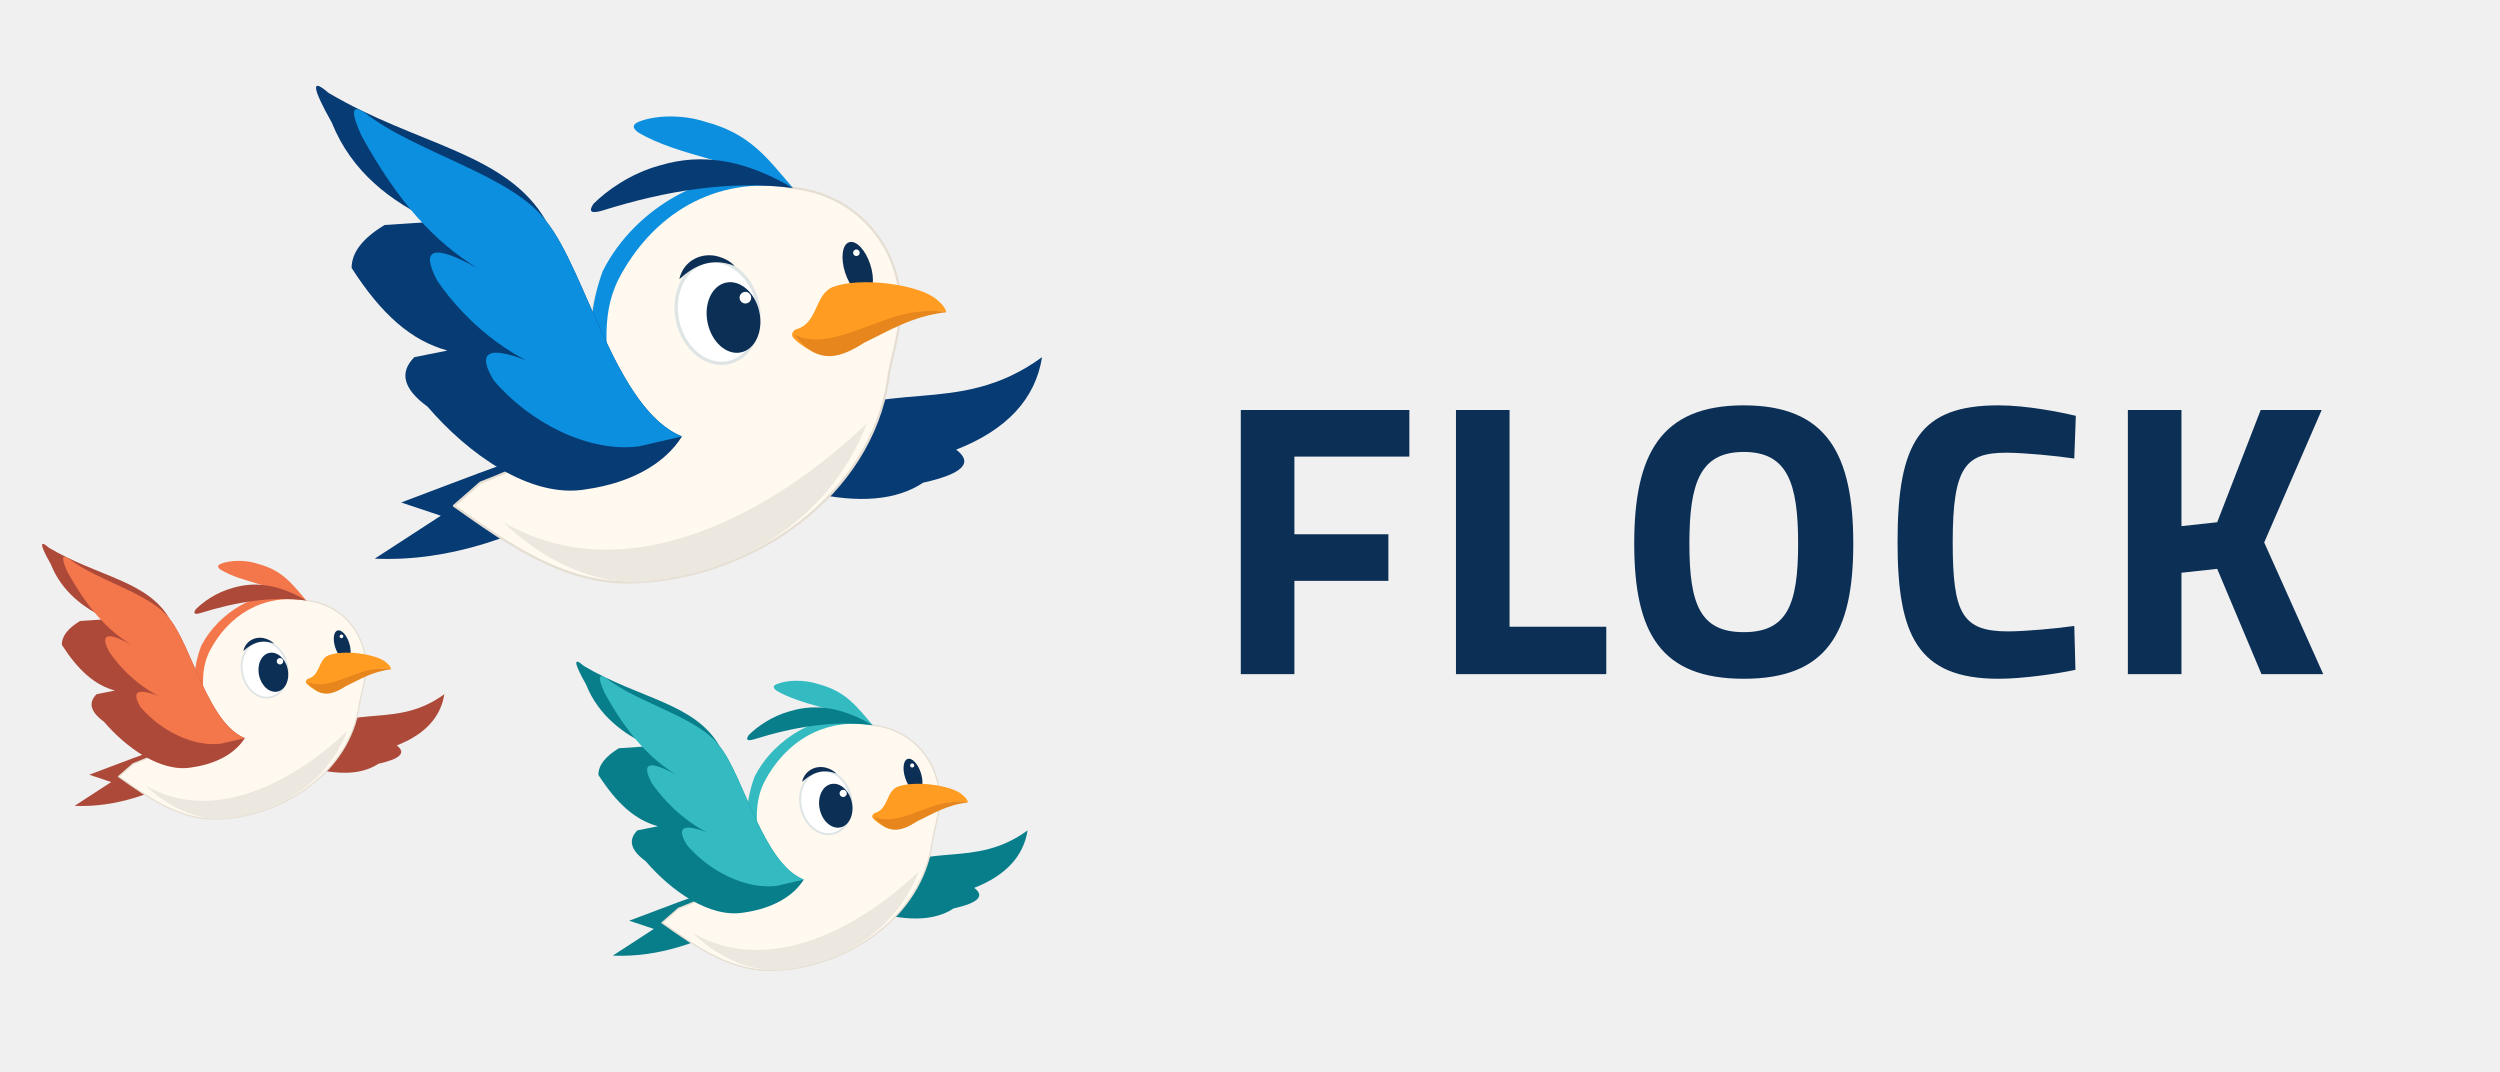
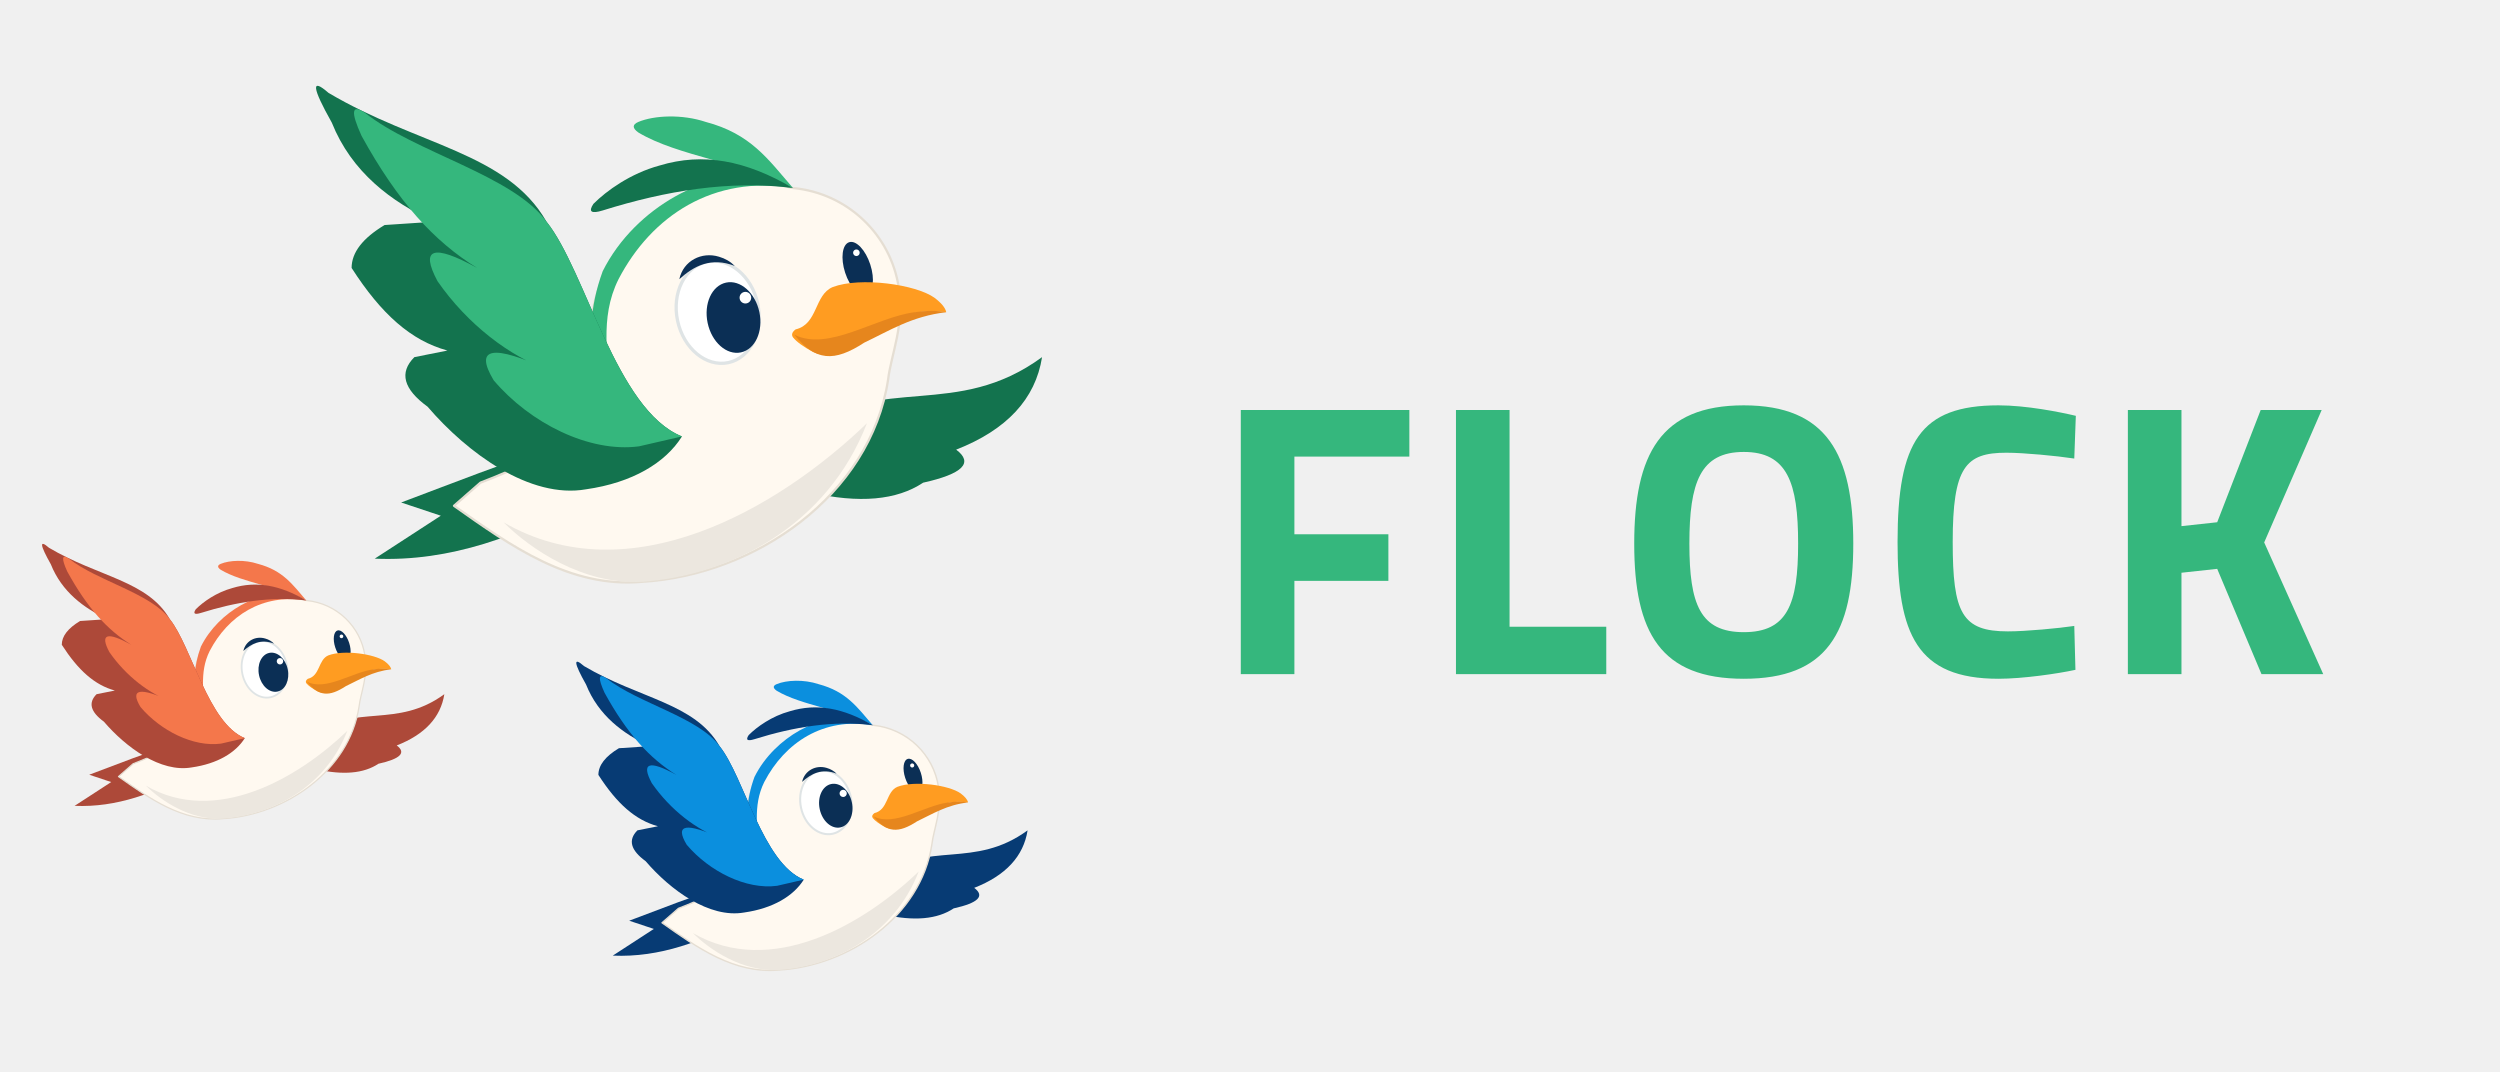
<svg xmlns="http://www.w3.org/2000/svg" viewBox="0 0 1120 480" role="img" aria-labelledby="title" version="1.1" id="svg1">
  <defs id="defs1" />
  <g id="coral" transform="translate(8 229) scale(.82)">
    <path id="coral-far-wing" d="M160 122 C185 105 207 119 233 100 Q230 119 207 128 Q215 134 197 138 Q185 146 163 141 Z" fill="#AD4939" />
    <path id="coral-tail" d="M95 143 C75 154 54 162 31 161 L51 148 L39 144 C55 138 70 132 86 127 Z" fill="#AD4939" />
    <path id="coral-body" d="M63 138 C84 130 100 120 98 108 C100 104 95 99 96 98.4 C95.6 81.6 101.6 68.4 112.8 58.4 C124 48.4 142.4 45.2 157.6 48.8 C174.4 50.4 187.2 63.2 189.6 78.8 C191.6 89.6 187.2 99.6 186.4 106.8 C181 142 146 166 112 168 C90 170 72 157 55 145 Z" fill="#FFF9F0" stroke="#E5DED3" stroke-width="0.7" stroke-linejoin="round" />
    <path id="coral-belly-shadow" d="M70 150 C108 172 153 146 180 120 C168 151 139 166 112 168 C94 169 78 158 70 150 Z" fill="#ECE7DF" />
    <path id="coral-blue-back" d="M157.6 48.8 C133.6 44.8 114.8 57.2 104.8 76.4 C98.8 88.4 102 100.4 102 112 C101 119 99 121 96 123 L90 125 C94 116 99 119 97.6 108 C95.6 95 96 85 100 74 C110 54 133 43 146.4 46 Z" fill="#F4774B" />
    <path id="coral-near-wing-base" d="M124 124 C104 116 95 74 83 59 C71 38 44 36 17 20 Q9 13 18 29 C24 44 36 53 49 59 L34 60 Q24 66 24 73 C33 87 42 95 53 98 L43 100 Q36 107 47 115 C59 129 78 143 95 140 C109 138 119 132 124 124 Z" fill="#AD4939" />
    <path id="coral-near-wing" d="M124 124 C104 116 95 74 83 59 C73 45 43 38 28 26 Q22 22 27 33 C38 53 49 65 62 73 Q42 62 50 77 C59 90 72 100 84 104 Q58 92 67 107 C78 120 96 129 111 127 Z" fill="#F4774B" />
    <g id="coral-mascot-face" transform="translate(16 0) scale(.4)">
      <path id="coral-crest-upper" d="M354 122 C335 100 322 81 288 72 C270 66 249 67 237 72 Q230 75 237 80 C267 98 317 103 354 122 Z" fill="#F4774B" />
      <path id="coral-crest-lower" d="M354 122 C318 101 286 95 253 105 C231 111 213 124 203 134 Q197 143 210 139 C258 124 306 116 354 122 Z" fill="#AD4939" />
      <ellipse id="coral-near-eye-white" cx="297" cy="216" rx="31" ry="39" transform="rotate(-12 297 216)" fill="#FFFFFF" stroke="#DFE4E5" stroke-width="2.5" />
      <ellipse id="coral-near-eye" cx="309" cy="220" rx="20" ry="27" transform="rotate(-12 309 220)" fill="#0B2F55" />
      <ellipse id="coral-far-eye" cx="403" cy="183" rx="10" ry="21" transform="rotate(-18 403 183)" fill="#0B2F55" />
      <circle id="coral-near-highlight" cx="318" cy="205" r="4.4" fill="#FFFFFF" />
      <circle id="coral-far-highlight" cx="402" cy="171" r="2.5" fill="#FFFFFF" />
      <path id="coral-eyebrow" d="M268 191 C271 177 285 170 298 174 Q305 176 310 181 C292 174 279 181 268 191 Z" fill="#0B2F55" />
      <path id="coral-beak" d="M356 229 C373 225 370 203 384 197 C405 189 447 195 461 205 Q469 211 470 216 C447 213 431 220 416 229 C396 241 383 253 369 246 Q358 240 354 235 Q352 232 356 229 Z" fill="#FF9C21" />
      <path id="coral-beak-smile" d="M355 233 C381 246 416 220 446 216 Q460 214 470 216 C444 219 427 230 408 239 C385 254 371 253 355 233 Z" fill="#E6861D" />
    </g>
  </g>
-   <g id="turquoise" transform="translate(246 280) scale(.92)">
-     <path id="turquoise-far-wing" d="M160 122 C185 105 207 119 233 100 Q230 119 207 128 Q215 134 197 138 Q185 146 163 141 Z" fill="#087E8B" />
-     <path id="turquoise-tail" d="M95 143 C75 154 54 162 31 161 L51 148 L39 144 C55 138 70 132 86 127 Z" fill="#087E8B" />
-     <path id="turquoise-body" d="M63 138 C84 130 100 120 98 108 C100 104 95 99 96 98.4 C95.6 81.6 101.6 68.4 112.8 58.4 C124 48.4 142.4 45.2 157.6 48.8 C174.4 50.4 187.2 63.2 189.6 78.8 C191.6 89.6 187.2 99.6 186.4 106.8 C181 142 146 166 112 168 C90 170 72 157 55 145 Z" fill="#FFF9F0" stroke="#E5DED3" stroke-width="0.7" stroke-linejoin="round" />
-     <path id="turquoise-belly-shadow" d="M70 150 C108 172 153 146 180 120 C168 151 139 166 112 168 C94 169 78 158 70 150 Z" fill="#ECE7DF" />
-     <path id="turquoise-blue-back" d="M157.6 48.8 C133.6 44.8 114.8 57.2 104.8 76.4 C98.8 88.4 102 100.4 102 112 C101 119 99 121 96 123 L90 125 C94 116 99 119 97.6 108 C95.6 95 96 85 100 74 C110 54 133 43 146.4 46 Z" fill="#34BBC1" />
-     <path id="turquoise-near-wing-base" d="M124 124 C104 116 95 74 83 59 C71 38 44 36 17 20 Q9 13 18 29 C24 44 36 53 49 59 L34 60 Q24 66 24 73 C33 87 42 95 53 98 L43 100 Q36 107 47 115 C59 129 78 143 95 140 C109 138 119 132 124 124 Z" fill="#087E8B" />
-     <path id="turquoise-near-wing" d="M124 124 C104 116 95 74 83 59 C73 45 43 38 28 26 Q22 22 27 33 C38 53 49 65 62 73 Q42 62 50 77 C59 90 72 100 84 104 Q58 92 67 107 C78 120 96 129 111 127 Z" fill="#34BBC1" />
-     <g id="turquoise-mascot-face" transform="translate(16 0) scale(.4)">
-       <path id="turquoise-crest-upper" d="M354 122 C335 100 322 81 288 72 C270 66 249 67 237 72 Q230 75 237 80 C267 98 317 103 354 122 Z" fill="#34BBC1" />
-       <path id="turquoise-crest-lower" d="M354 122 C318 101 286 95 253 105 C231 111 213 124 203 134 Q197 143 210 139 C258 124 306 116 354 122 Z" fill="#087E8B" />
-       <ellipse id="turquoise-near-eye-white" cx="297" cy="216" rx="31" ry="39" transform="rotate(-12 297 216)" fill="#FFFFFF" stroke="#DFE4E5" stroke-width="2.5" />
-       <ellipse id="turquoise-near-eye" cx="309" cy="220" rx="20" ry="27" transform="rotate(-12 309 220)" fill="#0B2F55" />
-       <ellipse id="turquoise-far-eye" cx="403" cy="183" rx="10" ry="21" transform="rotate(-18 403 183)" fill="#0B2F55" />
-       <circle id="turquoise-near-highlight" cx="318" cy="205" r="4.4" fill="#FFFFFF" />
-       <circle id="turquoise-far-highlight" cx="402" cy="171" r="2.5" fill="#FFFFFF" />
-       <path id="turquoise-eyebrow" d="M268 191 C271 177 285 170 298 174 Q305 176 310 181 C292 174 279 181 268 191 Z" fill="#0B2F55" />
-       <path id="turquoise-beak" d="M356 229 C373 225 370 203 384 197 C405 189 447 195 461 205 Q469 211 470 216 C447 213 431 220 416 229 C396 241 383 253 369 246 Q358 240 354 235 Q352 232 356 229 Z" fill="#FF9C21" />
-       <path id="turquoise-beak-smile" d="M355 233 C381 246 416 220 446 216 Q460 214 470 216 C444 219 427 230 408 239 C385 254 371 253 355 233 Z" fill="#E6861D" />
-     </g>
-   </g>
-   <g id="azure" transform="translate(122 12) scale(1.48)">
+   <g id="azure" transform="translate(246 280) scale(.92)">
    <path id="azure-far-wing" d="M160 122 C185 105 207 119 233 100 Q230 119 207 128 Q215 134 197 138 Q185 146 163 141 Z" fill="#073B74" />
    <path id="azure-tail" d="M95 143 C75 154 54 162 31 161 L51 148 L39 144 C55 138 70 132 86 127 Z" fill="#073B74" />
    <path id="azure-body" d="M63 138 C84 130 100 120 98 108 C100 104 95 99 96 98.4 C95.6 81.6 101.6 68.4 112.8 58.4 C124 48.4 142.4 45.2 157.6 48.8 C174.4 50.4 187.2 63.2 189.6 78.8 C191.6 89.6 187.2 99.6 186.4 106.8 C181 142 146 166 112 168 C90 170 72 157 55 145 Z" fill="#FFF9F0" stroke="#E5DED3" stroke-width="0.7" stroke-linejoin="round" />
    <path id="azure-belly-shadow" d="M70 150 C108 172 153 146 180 120 C168 151 139 166 112 168 C94 169 78 158 70 150 Z" fill="#ECE7DF" />
    <path id="azure-blue-back" d="M157.6 48.8 C133.6 44.8 114.8 57.2 104.8 76.4 C98.8 88.4 102 100.4 102 112 C101 119 99 121 96 123 L90 125 C94 116 99 119 97.6 108 C95.6 95 96 85 100 74 C110 54 133 43 146.4 46 Z" fill="#0B8FDE" />
    <path id="azure-near-wing-base" d="M124 124 C104 116 95 74 83 59 C71 38 44 36 17 20 Q9 13 18 29 C24 44 36 53 49 59 L34 60 Q24 66 24 73 C33 87 42 95 53 98 L43 100 Q36 107 47 115 C59 129 78 143 95 140 C109 138 119 132 124 124 Z" fill="#073B74" />
    <path id="azure-near-wing" d="M124 124 C104 116 95 74 83 59 C73 45 43 38 28 26 Q22 22 27 33 C38 53 49 65 62 73 Q42 62 50 77 C59 90 72 100 84 104 Q58 92 67 107 C78 120 96 129 111 127 Z" fill="#0B8FDE" />
    <g id="azure-mascot-face" transform="translate(16 0) scale(.4)">
      <path id="azure-crest-upper" d="M354 122 C335 100 322 81 288 72 C270 66 249 67 237 72 Q230 75 237 80 C267 98 317 103 354 122 Z" fill="#0B8FDE" />
      <path id="azure-crest-lower" d="M354 122 C318 101 286 95 253 105 C231 111 213 124 203 134 Q197 143 210 139 C258 124 306 116 354 122 Z" fill="#073B74" />
      <ellipse id="azure-near-eye-white" cx="297" cy="216" rx="31" ry="39" transform="rotate(-12 297 216)" fill="#FFFFFF" stroke="#DFE4E5" stroke-width="2.5" />
      <ellipse id="azure-near-eye" cx="309" cy="220" rx="20" ry="27" transform="rotate(-12 309 220)" fill="#0B2F55" />
      <ellipse id="azure-far-eye" cx="403" cy="183" rx="10" ry="21" transform="rotate(-18 403 183)" fill="#0B2F55" />
      <circle id="azure-near-highlight" cx="318" cy="205" r="4.4" fill="#FFFFFF" />
      <circle id="azure-far-highlight" cx="402" cy="171" r="2.5" fill="#FFFFFF" />
      <path id="azure-eyebrow" d="M268 191 C271 177 285 170 298 174 Q305 176 310 181 C292 174 279 181 268 191 Z" fill="#0B2F55" />
      <path id="azure-beak" d="M356 229 C373 225 370 203 384 197 C405 189 447 195 461 205 Q469 211 470 216 C447 213 431 220 416 229 C396 241 383 253 369 246 Q358 240 354 235 Q352 232 356 229 Z" fill="#FF9C21" />
      <path id="azure-beak-smile" d="M355 233 C381 246 416 220 446 216 Q460 214 470 216 C444 219 427 230 408 239 C385 254 371 253 355 233 Z" fill="#E6861D" />
    </g>
  </g>
+   <g id="green" transform="translate(122 12) scale(1.48)">
+     <path id="green-far-wing" d="M160 122 C185 105 207 119 233 100 Q230 119 207 128 Q215 134 197 138 Q185 146 163 141 Z" fill="#13734E" />
+     <path id="green-tail" d="M95 143 C75 154 54 162 31 161 L51 148 L39 144 C55 138 70 132 86 127 Z" fill="#13734E" />
+     <path id="green-body" d="M63 138 C84 130 100 120 98 108 C100 104 95 99 96 98.4 C95.6 81.6 101.6 68.4 112.8 58.4 C124 48.4 142.4 45.2 157.6 48.8 C174.4 50.4 187.2 63.2 189.6 78.8 C191.6 89.6 187.2 99.6 186.4 106.8 C181 142 146 166 112 168 C90 170 72 157 55 145 Z" fill="#FFF9F0" stroke="#E5DED3" stroke-width="0.7" stroke-linejoin="round" />
+     <path id="green-belly-shadow" d="M70 150 C108 172 153 146 180 120 C168 151 139 166 112 168 C94 169 78 158 70 150 Z" fill="#ECE7DF" />
+     <path id="green-blue-back" d="M157.6 48.8 C133.6 44.8 114.8 57.2 104.8 76.4 C98.8 88.4 102 100.4 102 112 C101 119 99 121 96 123 L90 125 C94 116 99 119 97.6 108 C95.6 95 96 85 100 74 C110 54 133 43 146.4 46 Z" fill="#35B77D" />
+     <path id="green-near-wing-base" d="M124 124 C104 116 95 74 83 59 C71 38 44 36 17 20 Q9 13 18 29 C24 44 36 53 49 59 L34 60 Q24 66 24 73 C33 87 42 95 53 98 L43 100 Q36 107 47 115 C59 129 78 143 95 140 C109 138 119 132 124 124 Z" fill="#13734E" />
+     <path id="green-near-wing" d="M124 124 C104 116 95 74 83 59 C73 45 43 38 28 26 Q22 22 27 33 C38 53 49 65 62 73 Q42 62 50 77 C59 90 72 100 84 104 Q58 92 67 107 C78 120 96 129 111 127 Z" fill="#35B77D" />
+     <g id="green-mascot-face" transform="translate(16 0) scale(.4)">
+       <path id="green-crest-upper" d="M354 122 C335 100 322 81 288 72 C270 66 249 67 237 72 Q230 75 237 80 C267 98 317 103 354 122 Z" fill="#35B77D" />
+       <path id="green-crest-lower" d="M354 122 C318 101 286 95 253 105 C231 111 213 124 203 134 Q197 143 210 139 C258 124 306 116 354 122 Z" fill="#13734E" />
+       <ellipse id="green-near-eye-white" cx="297" cy="216" rx="31" ry="39" transform="rotate(-12 297 216)" fill="#FFFFFF" stroke="#DFE4E5" stroke-width="2.5" />
+       <ellipse id="green-near-eye" cx="309" cy="220" rx="20" ry="27" transform="rotate(-12 309 220)" fill="#0B2F55" />
+       <ellipse id="green-far-eye" cx="403" cy="183" rx="10" ry="21" transform="rotate(-18 403 183)" fill="#0B2F55" />
+       <circle id="green-near-highlight" cx="318" cy="205" r="4.4" fill="#FFFFFF" />
+       <circle id="green-far-highlight" cx="402" cy="171" r="2.5" fill="#FFFFFF" />
+       <path id="green-eyebrow" d="M268 191 C271 177 285 170 298 174 Q305 176 310 181 C292 174 279 181 268 191 Z" fill="#0B2F55" />
+       <path id="green-beak" d="M356 229 C373 225 370 203 384 197 C405 189 447 195 461 205 Q469 211 470 216 C447 213 431 220 416 229 C396 241 383 253 369 246 Q358 240 354 235 Q352 232 356 229 Z" fill="#FF9C21" />
+       <path id="green-beak-smile" d="M355 233 C381 246 416 220 446 216 Q460 214 470 216 C444 219 427 230 408 239 C385 254 371 253 355 233 Z" fill="#E6861D" />
+     </g>
+   </g>
  <g id="wordmark">
-     <path d="m 555.876,302 h 24.012 v -41.76 h 42.108 v -20.88 h -42.108 v -34.8 h 51.504 v -20.88 h -75.516 z m 163.732,0 v -21.228 h -43.326 V 183.68 h -24.012 V 302 Z m 61.594,-18.792 c -19.488,0 -24.36,-12.354 -24.36,-39.672 0,-27.318 4.872,-41.064 24.36,-41.064 19.488,0 24.36,13.746 24.36,41.064 0,27.318 -4.872,39.672 -24.36,39.672 z m 0,20.88 c 37.236,0 49.068,-20.532 49.068,-60.552 0,-40.02 -11.832,-61.944 -49.068,-61.944 -37.236,0 -49.068,21.924 -49.068,61.944 0,40.02 11.832,60.552 49.068,60.552 z m 148.072,-23.664 c -6.96,1.044 -21.75,2.436 -29.754,2.436 -20.532,0 -24.708,-8.178 -24.708,-40.02 0,-33.582 5.742,-40.02 24.012,-40.02 7.83,0 22.446,1.392 30.45,2.61 l 0.696,-19.14 c -7.308,-1.74 -22.272,-4.698 -34.626,-4.698 -35.148,0 -45.24,16.356 -45.24,61.248 0,41.412 8.7,61.248 45.24,61.248 10.788,0 26.448,-2.262 34.452,-4.002 z M 1013.14,302 h 27.666 l -26.448,-58.986 25.752,-59.334 h -27.318 l -19.488,50.286 -16.008,1.74 V 183.68 h -24.012 V 302 h 24.012 v -45.414 l 16.008,-1.74 z" id="flock-lettering" style="font-weight:bold;font-size:174px;font-family:Titillium;letter-spacing:4;fill:#0b2f55" aria-label="FLOCK" />
+     <path d="m 555.876,302 h 24.012 v -41.76 h 42.108 v -20.88 h -42.108 v -34.8 h 51.504 v -20.88 h -75.516 z m 163.732,0 v -21.228 h -43.326 V 183.68 h -24.012 V 302 Z m 61.594,-18.792 c -19.488,0 -24.36,-12.354 -24.36,-39.672 0,-27.318 4.872,-41.064 24.36,-41.064 19.488,0 24.36,13.746 24.36,41.064 0,27.318 -4.872,39.672 -24.36,39.672 z m 0,20.88 c 37.236,0 49.068,-20.532 49.068,-60.552 0,-40.02 -11.832,-61.944 -49.068,-61.944 -37.236,0 -49.068,21.924 -49.068,61.944 0,40.02 11.832,60.552 49.068,60.552 z m 148.072,-23.664 c -6.96,1.044 -21.75,2.436 -29.754,2.436 -20.532,0 -24.708,-8.178 -24.708,-40.02 0,-33.582 5.742,-40.02 24.012,-40.02 7.83,0 22.446,1.392 30.45,2.61 l 0.696,-19.14 c -7.308,-1.74 -22.272,-4.698 -34.626,-4.698 -35.148,0 -45.24,16.356 -45.24,61.248 0,41.412 8.7,61.248 45.24,61.248 10.788,0 26.448,-2.262 34.452,-4.002 z M 1013.14,302 h 27.666 l -26.448,-58.986 25.752,-59.334 h -27.318 l -19.488,50.286 -16.008,1.74 V 183.68 h -24.012 V 302 h 24.012 v -45.414 l 16.008,-1.74 z" id="flock-lettering" style="font-weight:bold;font-size:174px;font-family:Titillium;letter-spacing:4;fill:#35B77D" aria-label="FLOCK" />
  </g>
</svg>
